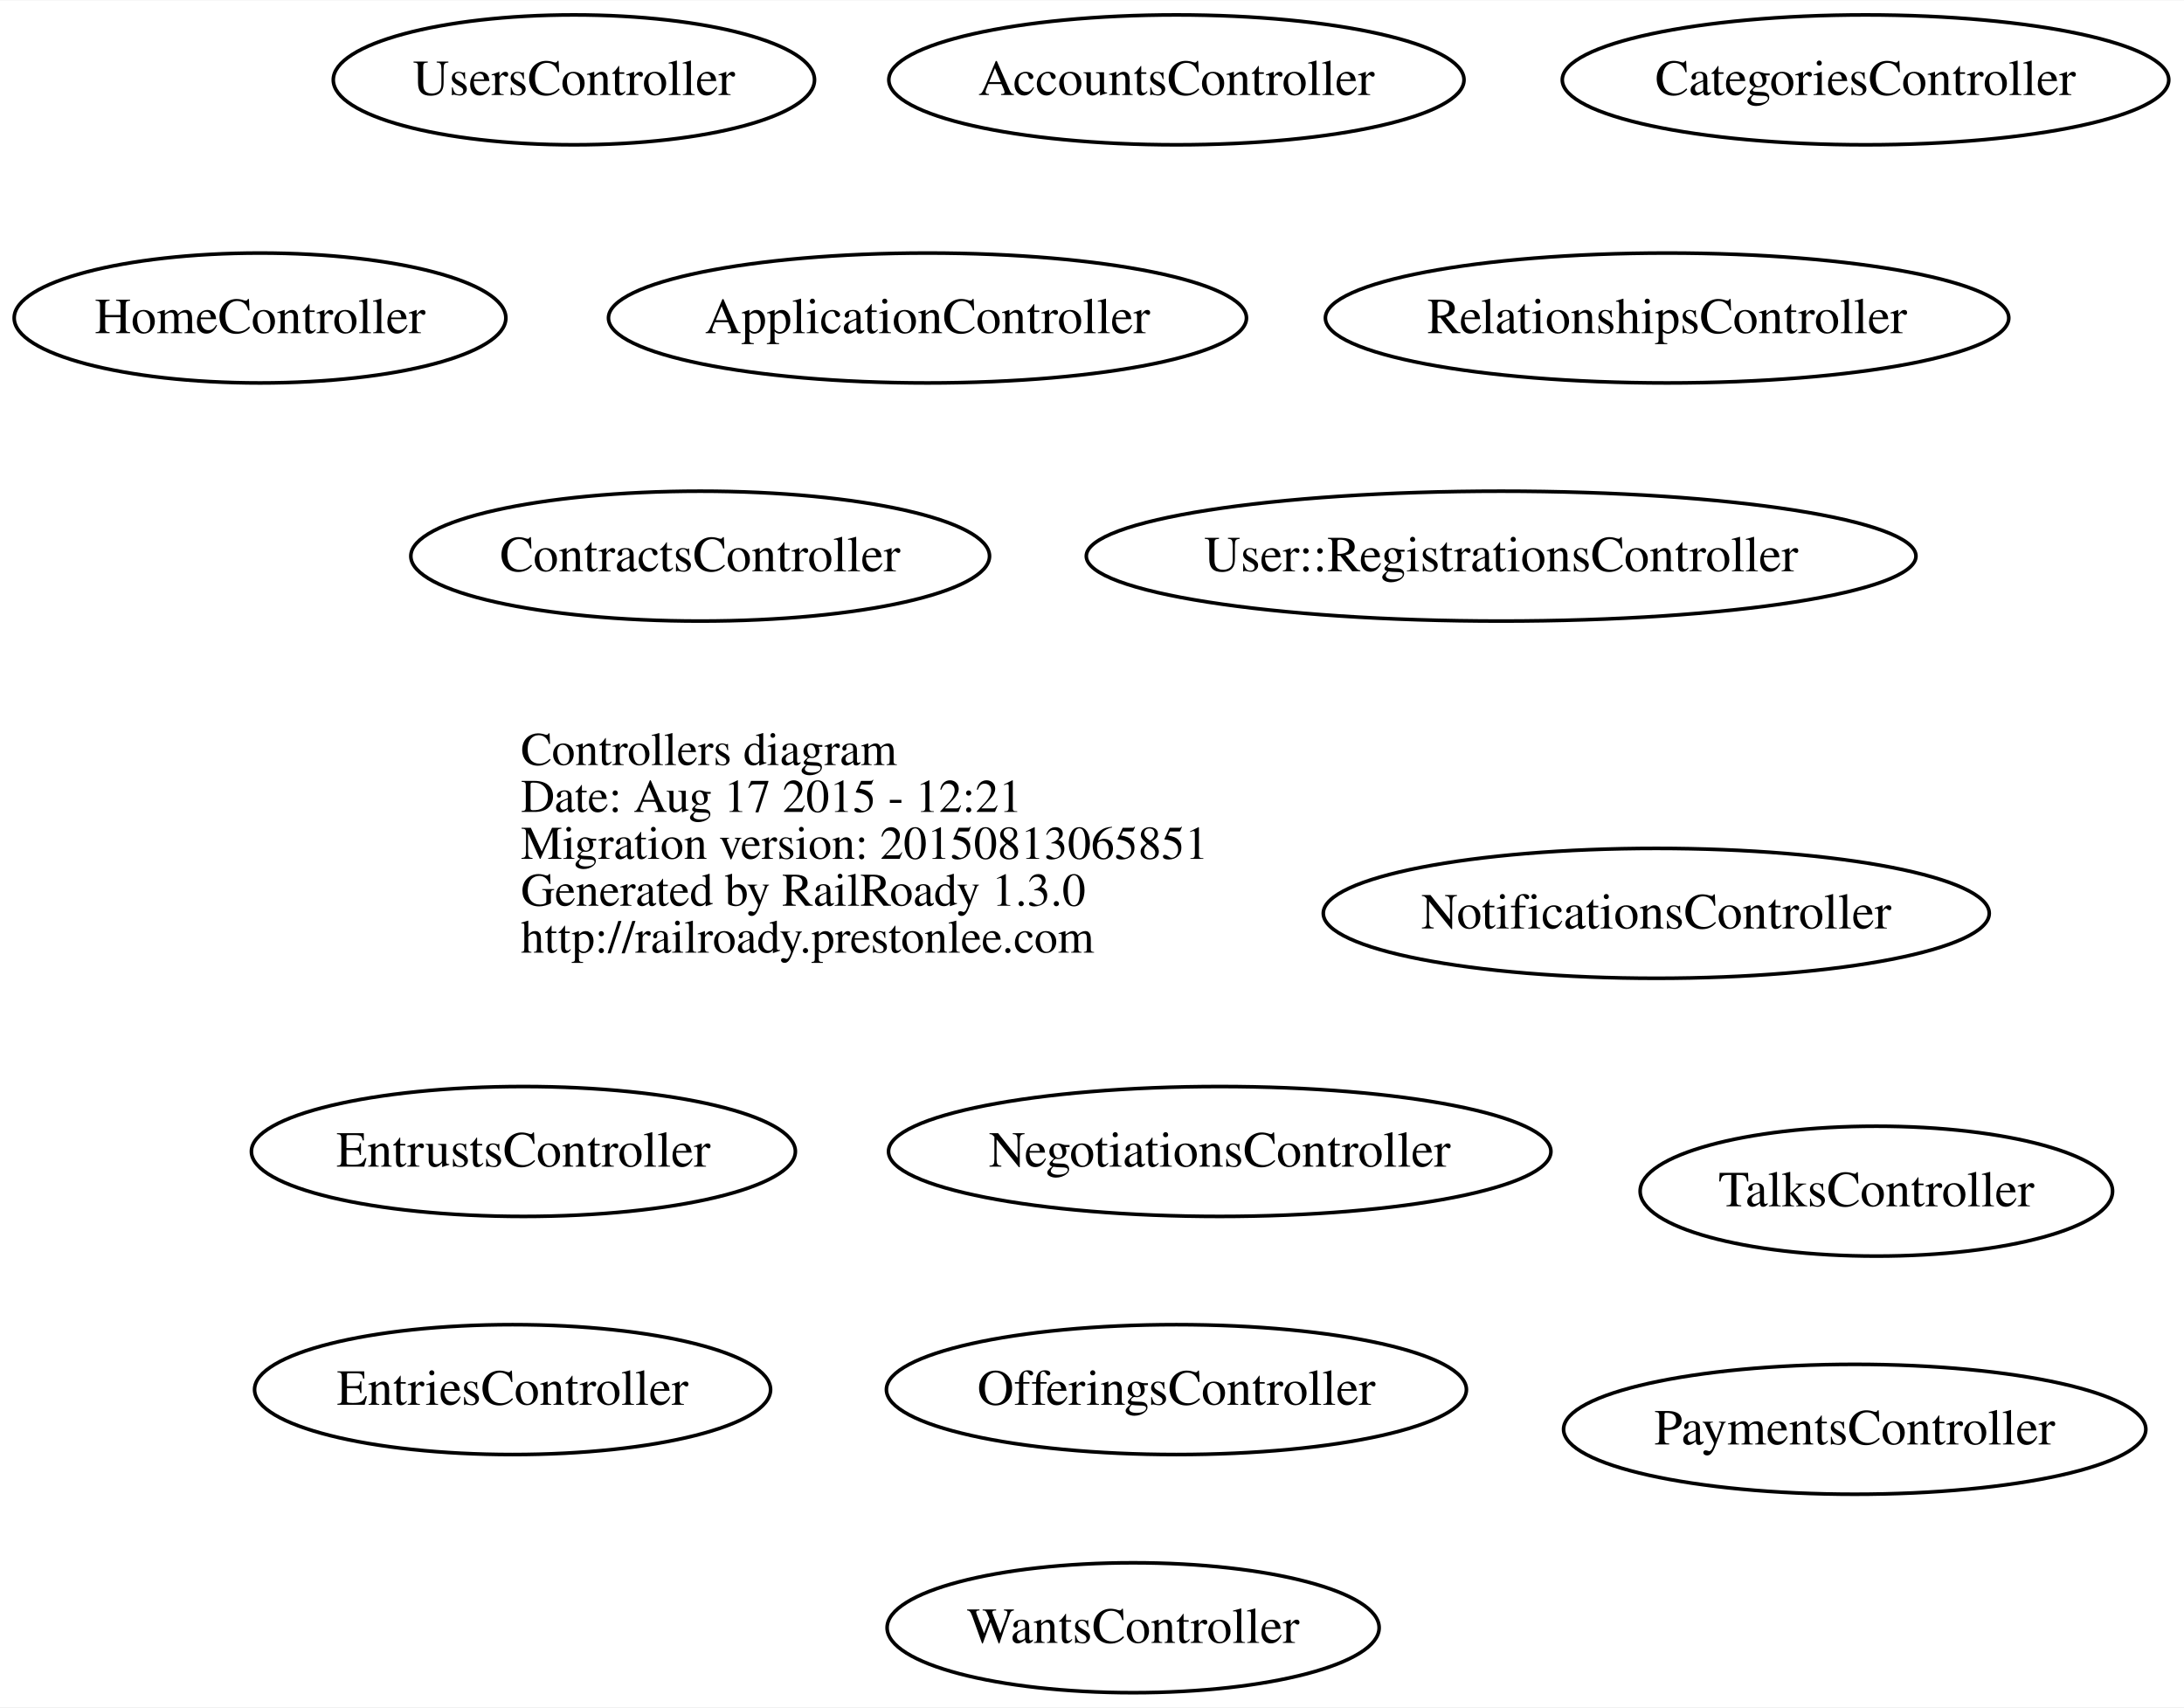
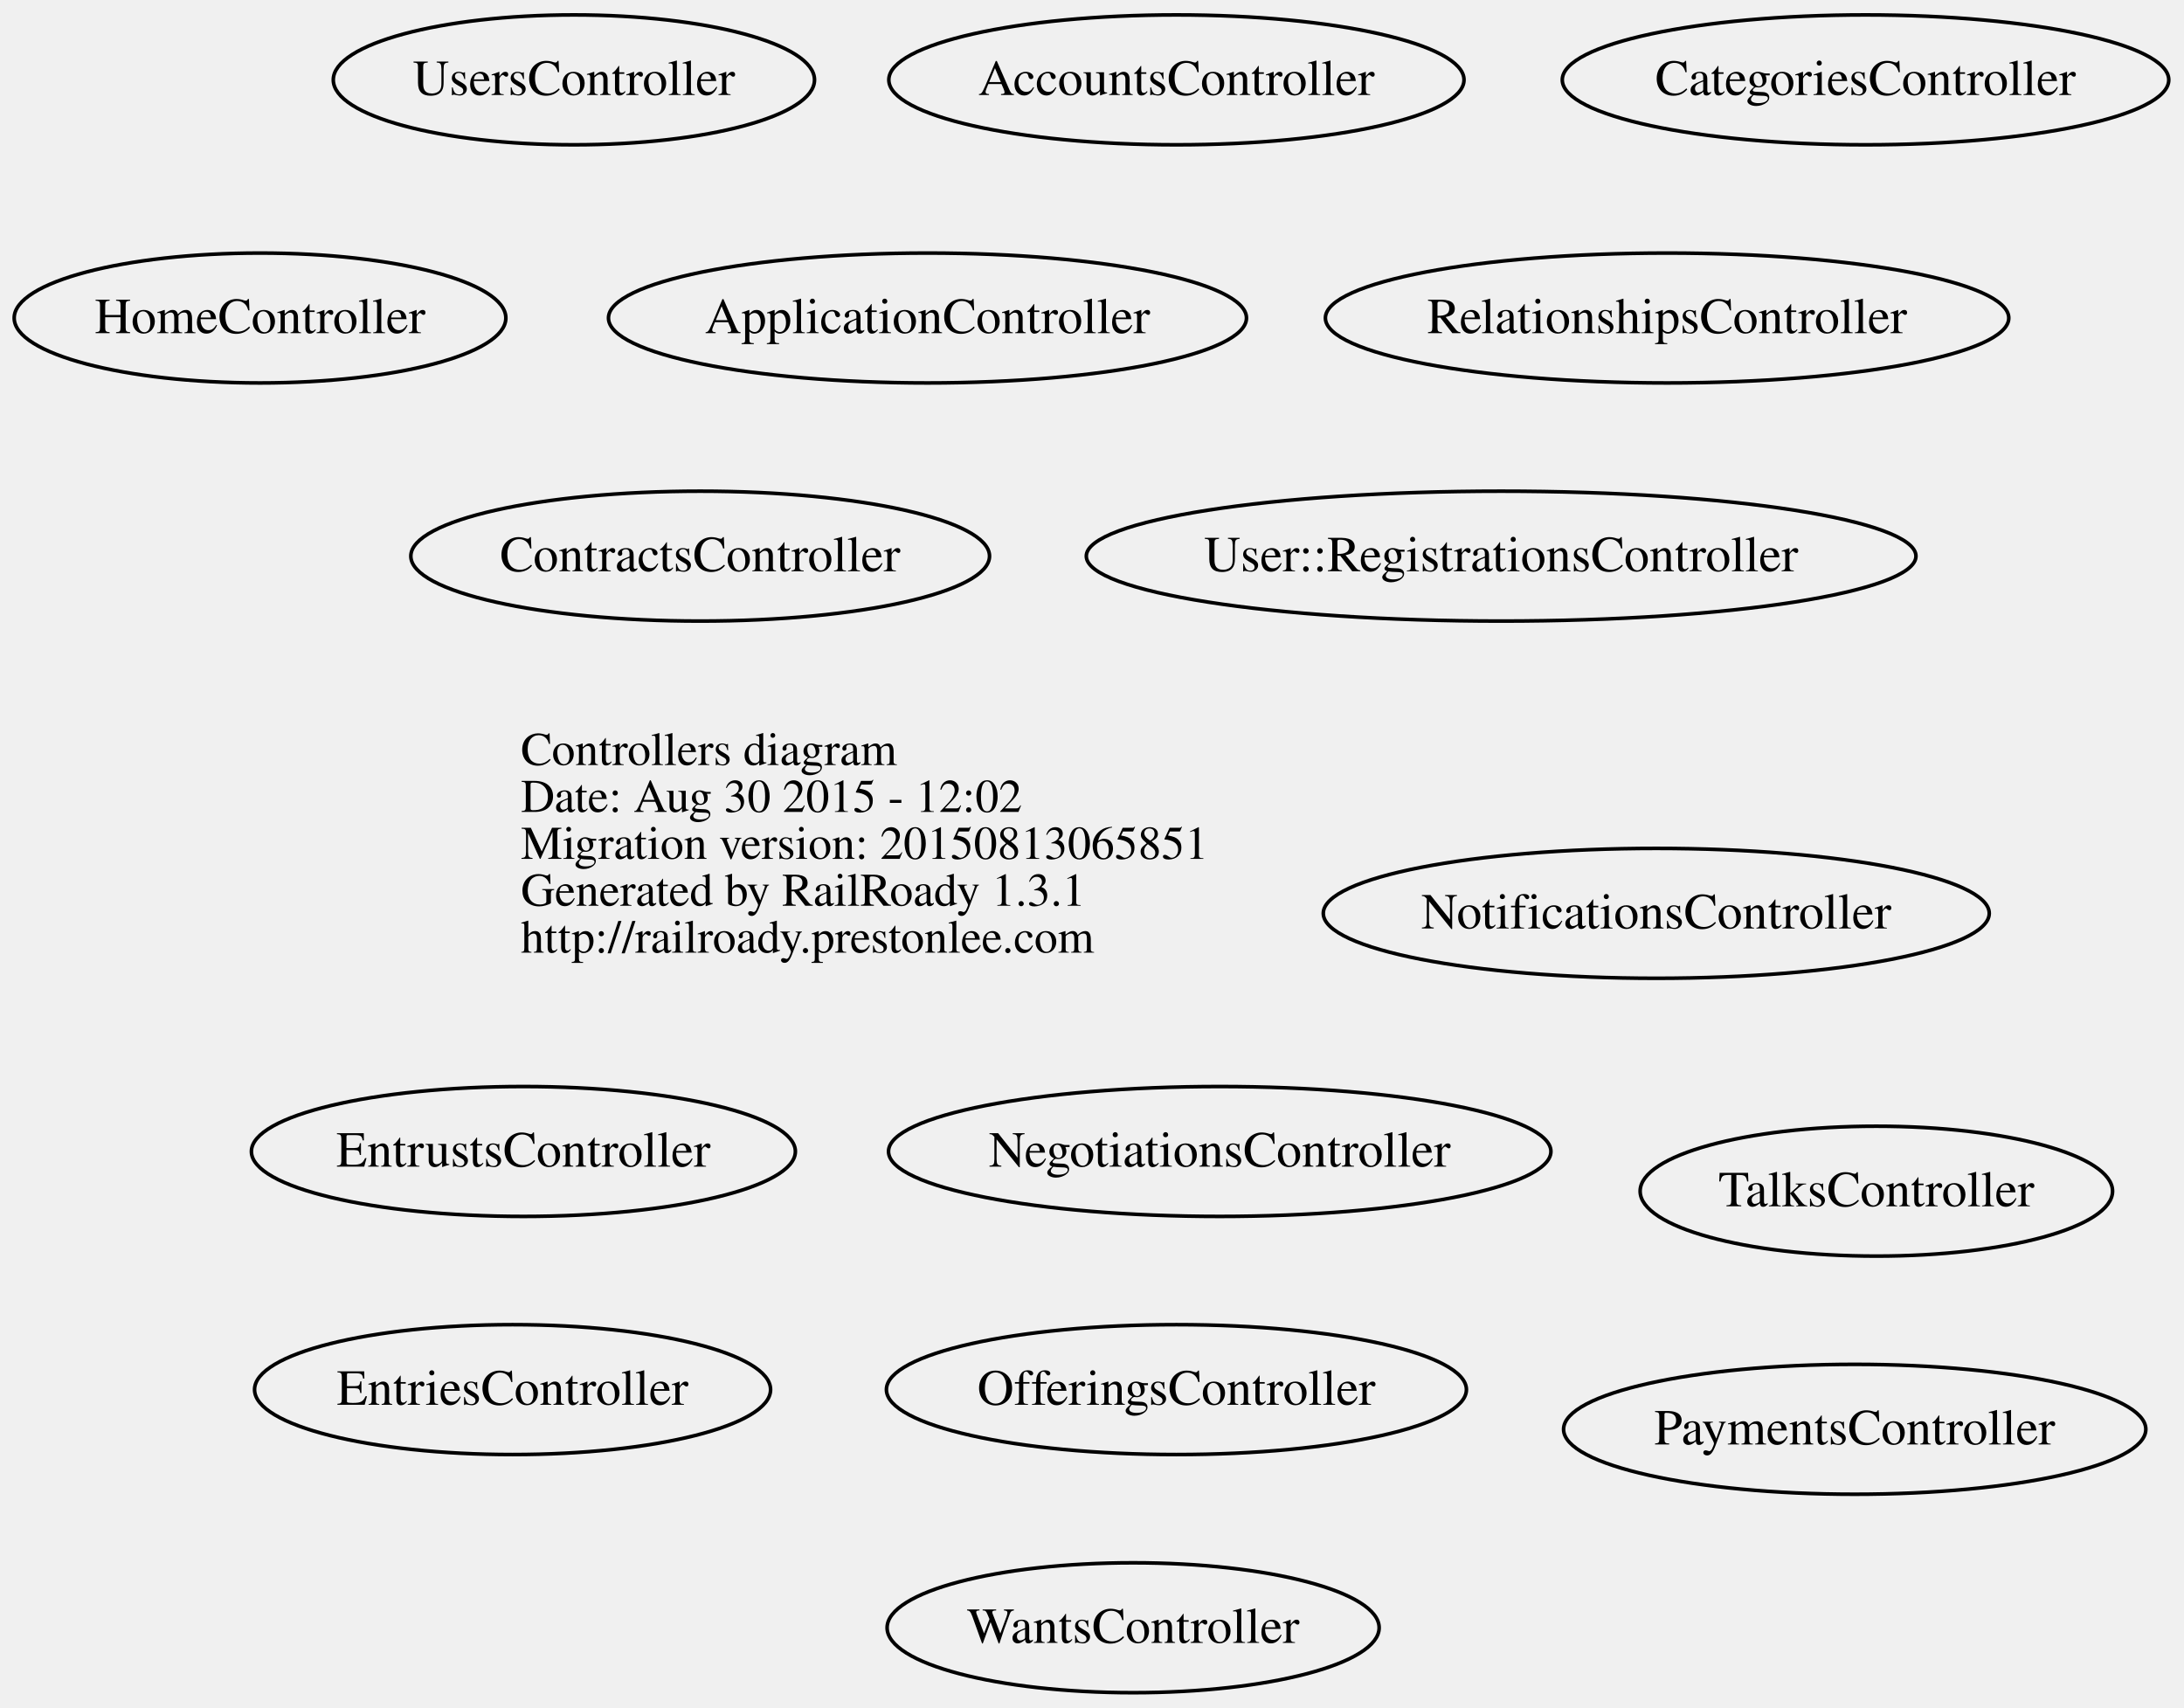
<svg xmlns="http://www.w3.org/2000/svg" width="605pt" height="473pt" viewBox="0.00 0.00 605.34 473.00">
  <g id="graph0" class="graph" transform="scale(1 1) rotate(0) translate(246.069 227)">
-     <polygon fill="white" stroke="none" points="-246.069,246 -246.069,-227 359.274,-227 359.274,246 -246.069,246" />
+     <polygon fill="none" stroke="none" points="-246.069,246 -246.069,-227 359.274,-227 359.274,246 -246.069,246" />
    <g id="node1" class="node">
      <text text-anchor="start" x="-101.688" y="-15.1" font-family="Times,serif" font-size="13.00">Controllers diagram</text>
-       <text text-anchor="start" x="-101.688" y="-2.1" font-family="Times,serif" font-size="13.00">Date: Aug 17 2015 - 12:21</text>
+       <text text-anchor="start" x="-101.688" y="-2.1" font-family="Times,serif" font-size="13.00">Date: Aug 30 2015 - 12:02</text>
      <text text-anchor="start" x="-101.688" y="10.9" font-family="Times,serif" font-size="13.00">Migration version: 20150813065851</text>
-       <text text-anchor="start" x="-101.688" y="23.9" font-family="Times,serif" font-size="13.00">Generated by RailRoady 1.3.0</text>
+       <text text-anchor="start" x="-101.688" y="23.9" font-family="Times,serif" font-size="13.00">Generated by RailRoady 1.3.1</text>
      <text text-anchor="start" x="-101.688" y="36.9" font-family="Times,serif" font-size="13.00">http://railroady.prestonlee.com</text>
    </g>
    <g id="node2" class="node">
      <ellipse fill="none" stroke="black" cx="80" cy="-205" rx="79.714" ry="18" />
      <text text-anchor="middle" x="80" y="-200.8" font-family="Times,serif" font-size="14.00">AccountsController</text>
    </g>
    <g id="node3" class="node">
      <ellipse fill="none" stroke="black" cx="11" cy="-139" rx="88.417" ry="18" />
      <text text-anchor="middle" x="11" y="-134.8" font-family="Times,serif" font-size="14.00">ApplicationController</text>
    </g>
    <g id="node4" class="node">
      <ellipse fill="none" stroke="black" cx="271" cy="-205" rx="84.05" ry="18" />
      <text text-anchor="middle" x="271" y="-200.8" font-family="Times,serif" font-size="14.00">CategoriesController</text>
    </g>
    <g id="node5" class="node">
      <ellipse fill="none" stroke="black" cx="-52" cy="-73" rx="80.199" ry="18" />
      <text text-anchor="middle" x="-52" y="-68.8" font-family="Times,serif" font-size="14.00">ContractsController</text>
    </g>
    <g id="node6" class="node">
      <ellipse fill="none" stroke="black" cx="-104" cy="158" rx="71.512" ry="18" />
      <text text-anchor="middle" x="-104" y="162.2" font-family="Times,serif" font-size="14.00">EntriesController</text>
    </g>
    <g id="node7" class="node">
      <ellipse fill="none" stroke="black" cx="-101" cy="92" rx="75.388" ry="18" />
      <text text-anchor="middle" x="-101" y="96.2" font-family="Times,serif" font-size="14.00">EntrustsController</text>
    </g>
    <g id="node8" class="node">
      <ellipse fill="none" stroke="black" cx="-174" cy="-139" rx="68.137" ry="18" />
      <text text-anchor="middle" x="-174" y="-134.8" font-family="Times,serif" font-size="14.00">HomeController</text>
    </g>
    <g id="node9" class="node">
      <ellipse fill="none" stroke="black" cx="92" cy="92" rx="91.8" ry="18" />
      <text text-anchor="middle" x="92" y="96.2" font-family="Times,serif" font-size="14.00">NegotiationsController</text>
    </g>
    <g id="node10" class="node">
      <ellipse fill="none" stroke="black" cx="213" cy="26" rx="92.293" ry="18" />
      <text text-anchor="middle" x="213" y="30.2" font-family="Times,serif" font-size="14.00">NotificationsController</text>
    </g>
    <g id="node11" class="node">
      <ellipse fill="none" stroke="black" cx="80" cy="158" rx="80.38" ry="18" />
      <text text-anchor="middle" x="80" y="162.2" font-family="Times,serif" font-size="14.00">OfferingsController</text>
    </g>
    <g id="node12" class="node">
      <ellipse fill="none" stroke="black" cx="268" cy="169" rx="80.692" ry="18" />
      <text text-anchor="middle" x="268" y="173.2" font-family="Times,serif" font-size="14.00">PaymentsController</text>
    </g>
    <g id="node13" class="node">
      <ellipse fill="none" stroke="black" cx="216" cy="-139" rx="94.707" ry="18" />
      <text text-anchor="middle" x="216" y="-134.8" font-family="Times,serif" font-size="14.00">RelationshipsController</text>
    </g>
    <g id="node14" class="node">
      <ellipse fill="none" stroke="black" cx="274" cy="103" rx="65.473" ry="18" />
      <text text-anchor="middle" x="274" y="107.2" font-family="Times,serif" font-size="14.00">TalksController</text>
    </g>
    <g id="node15" class="node">
      <ellipse fill="none" stroke="black" cx="170" cy="-73" rx="114.978" ry="18" />
      <text text-anchor="middle" x="170" y="-68.8" font-family="Times,serif" font-size="14.00">User::RegistrationsController</text>
    </g>
    <g id="node16" class="node">
      <ellipse fill="none" stroke="black" cx="-87" cy="-205" rx="66.692" ry="18" />
      <text text-anchor="middle" x="-87" y="-200.8" font-family="Times,serif" font-size="14.00">UsersController</text>
    </g>
    <g id="node17" class="node">
      <ellipse fill="none" stroke="black" cx="68" cy="224" rx="68.19" ry="18" />
      <text text-anchor="middle" x="68" y="228.2" font-family="Times,serif" font-size="14.00">WantsController</text>
    </g>
  </g>
</svg>
